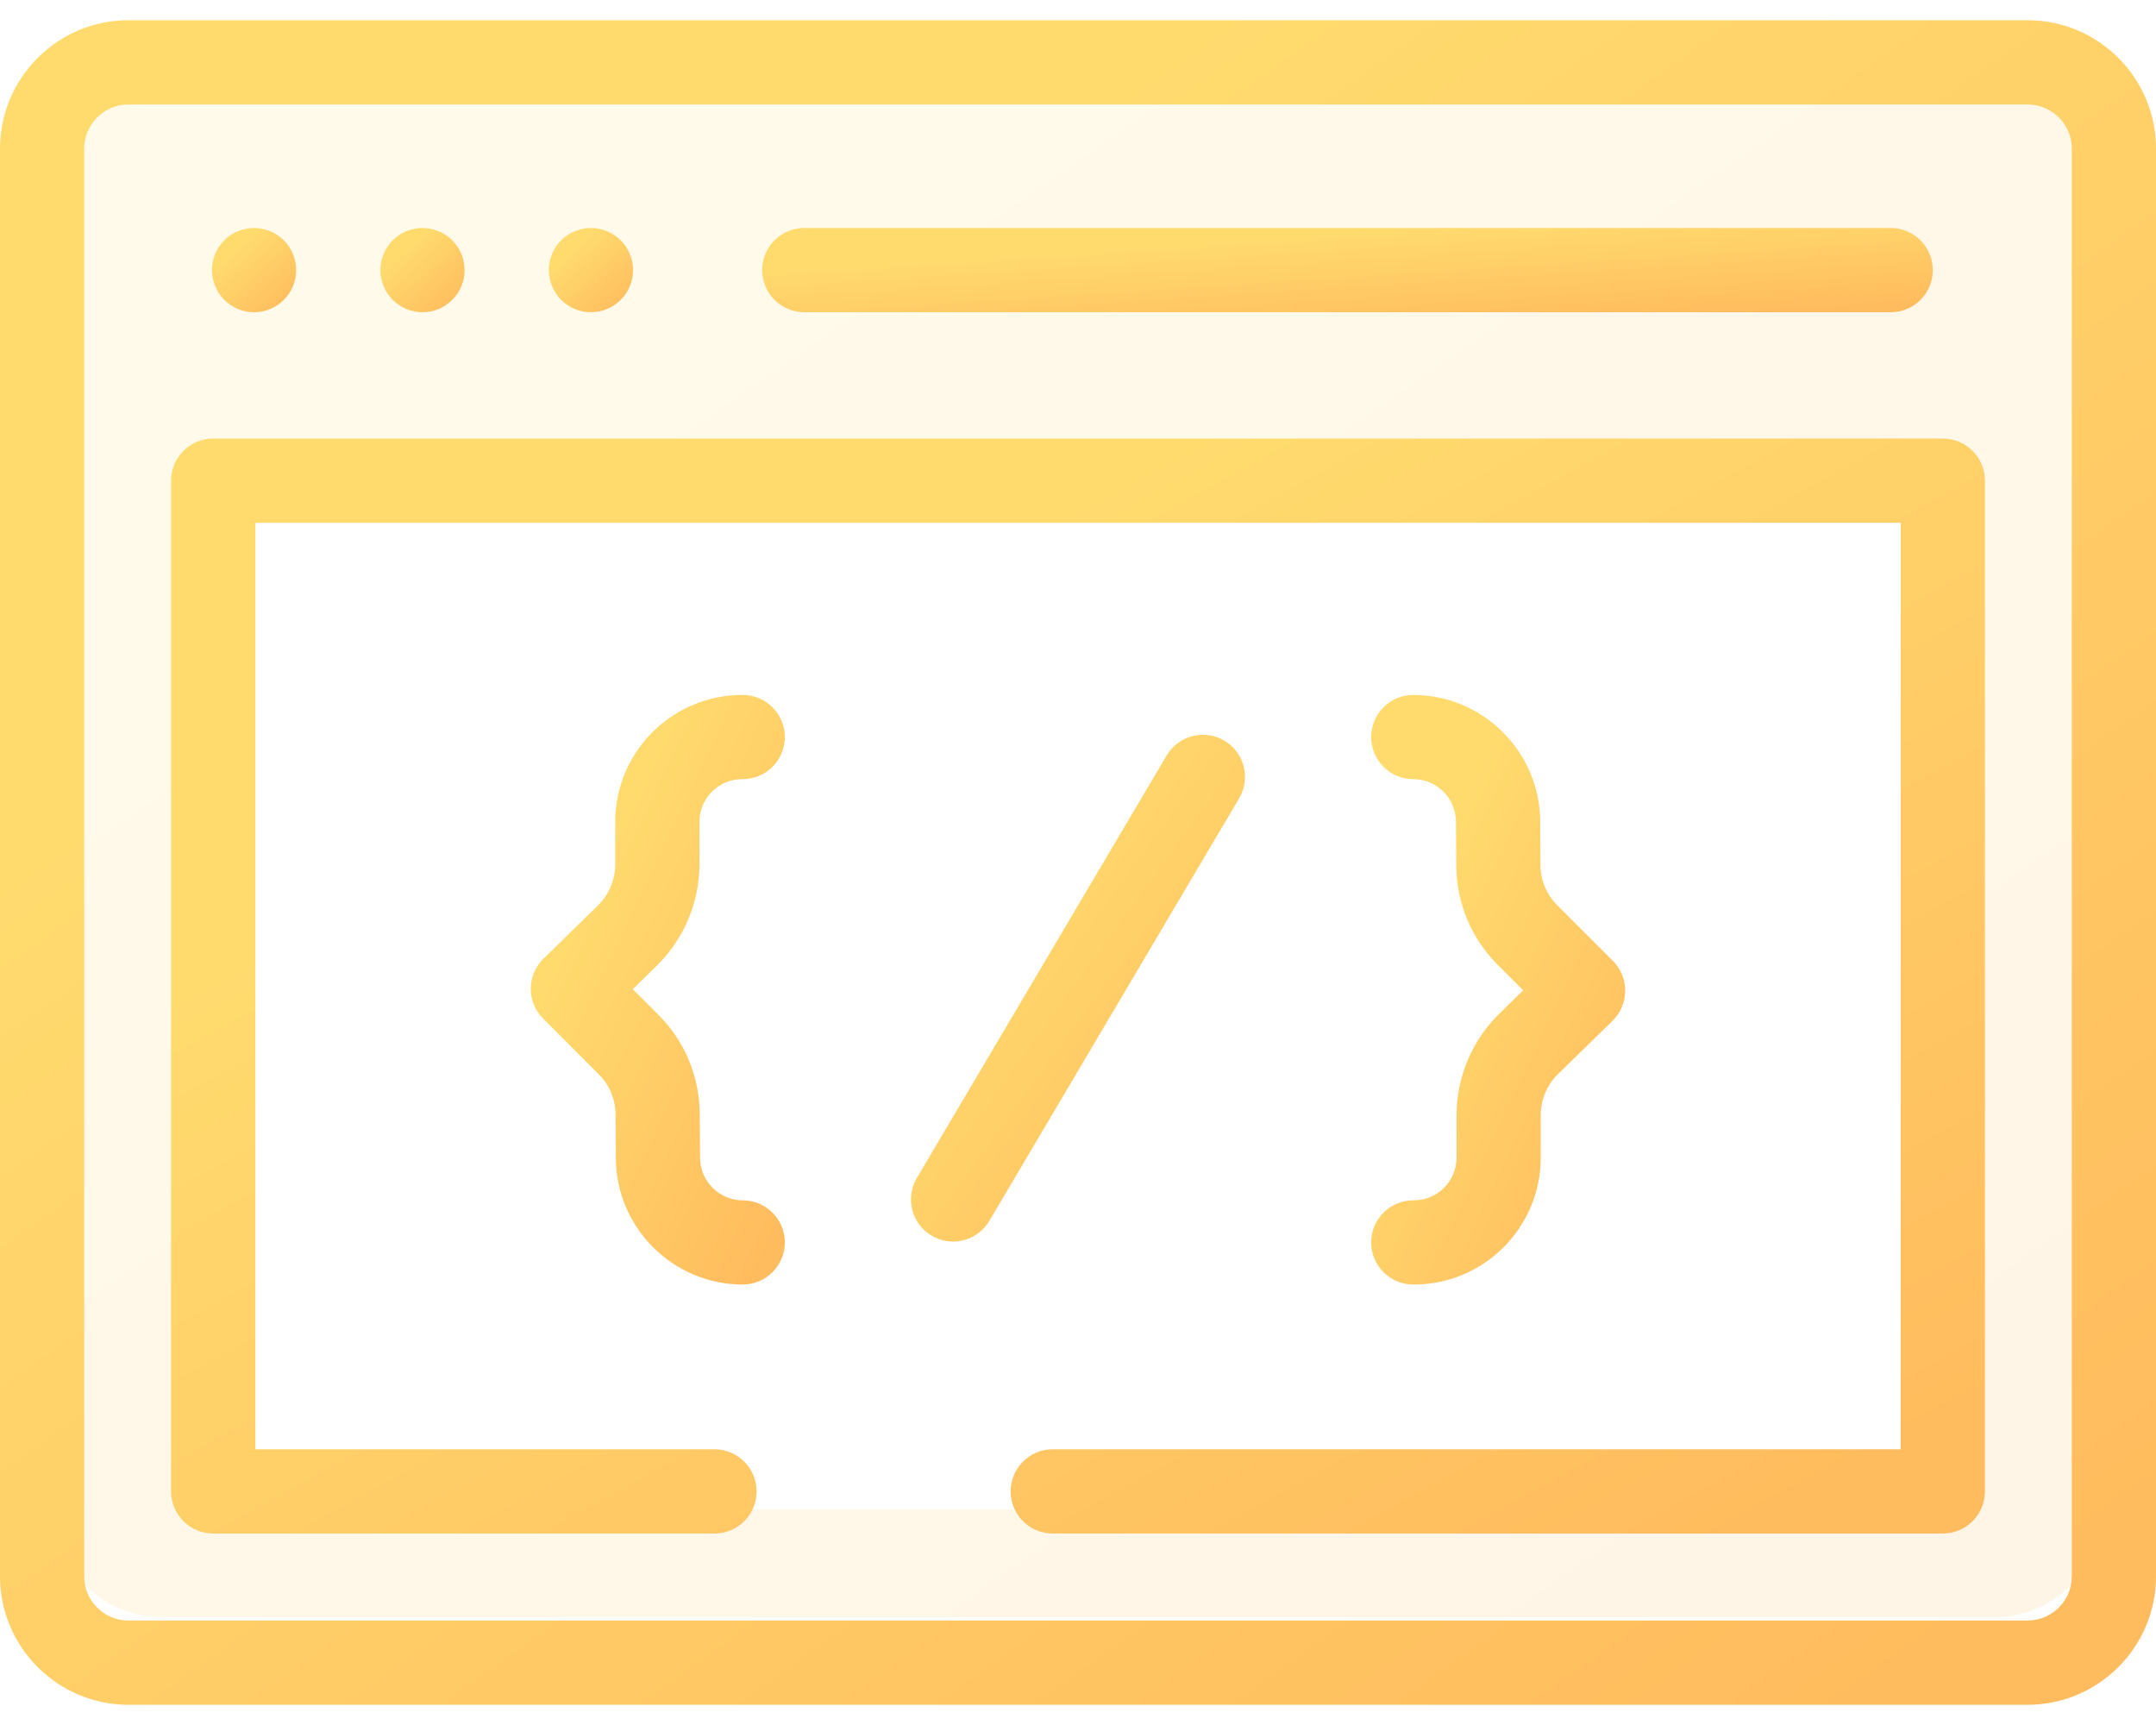
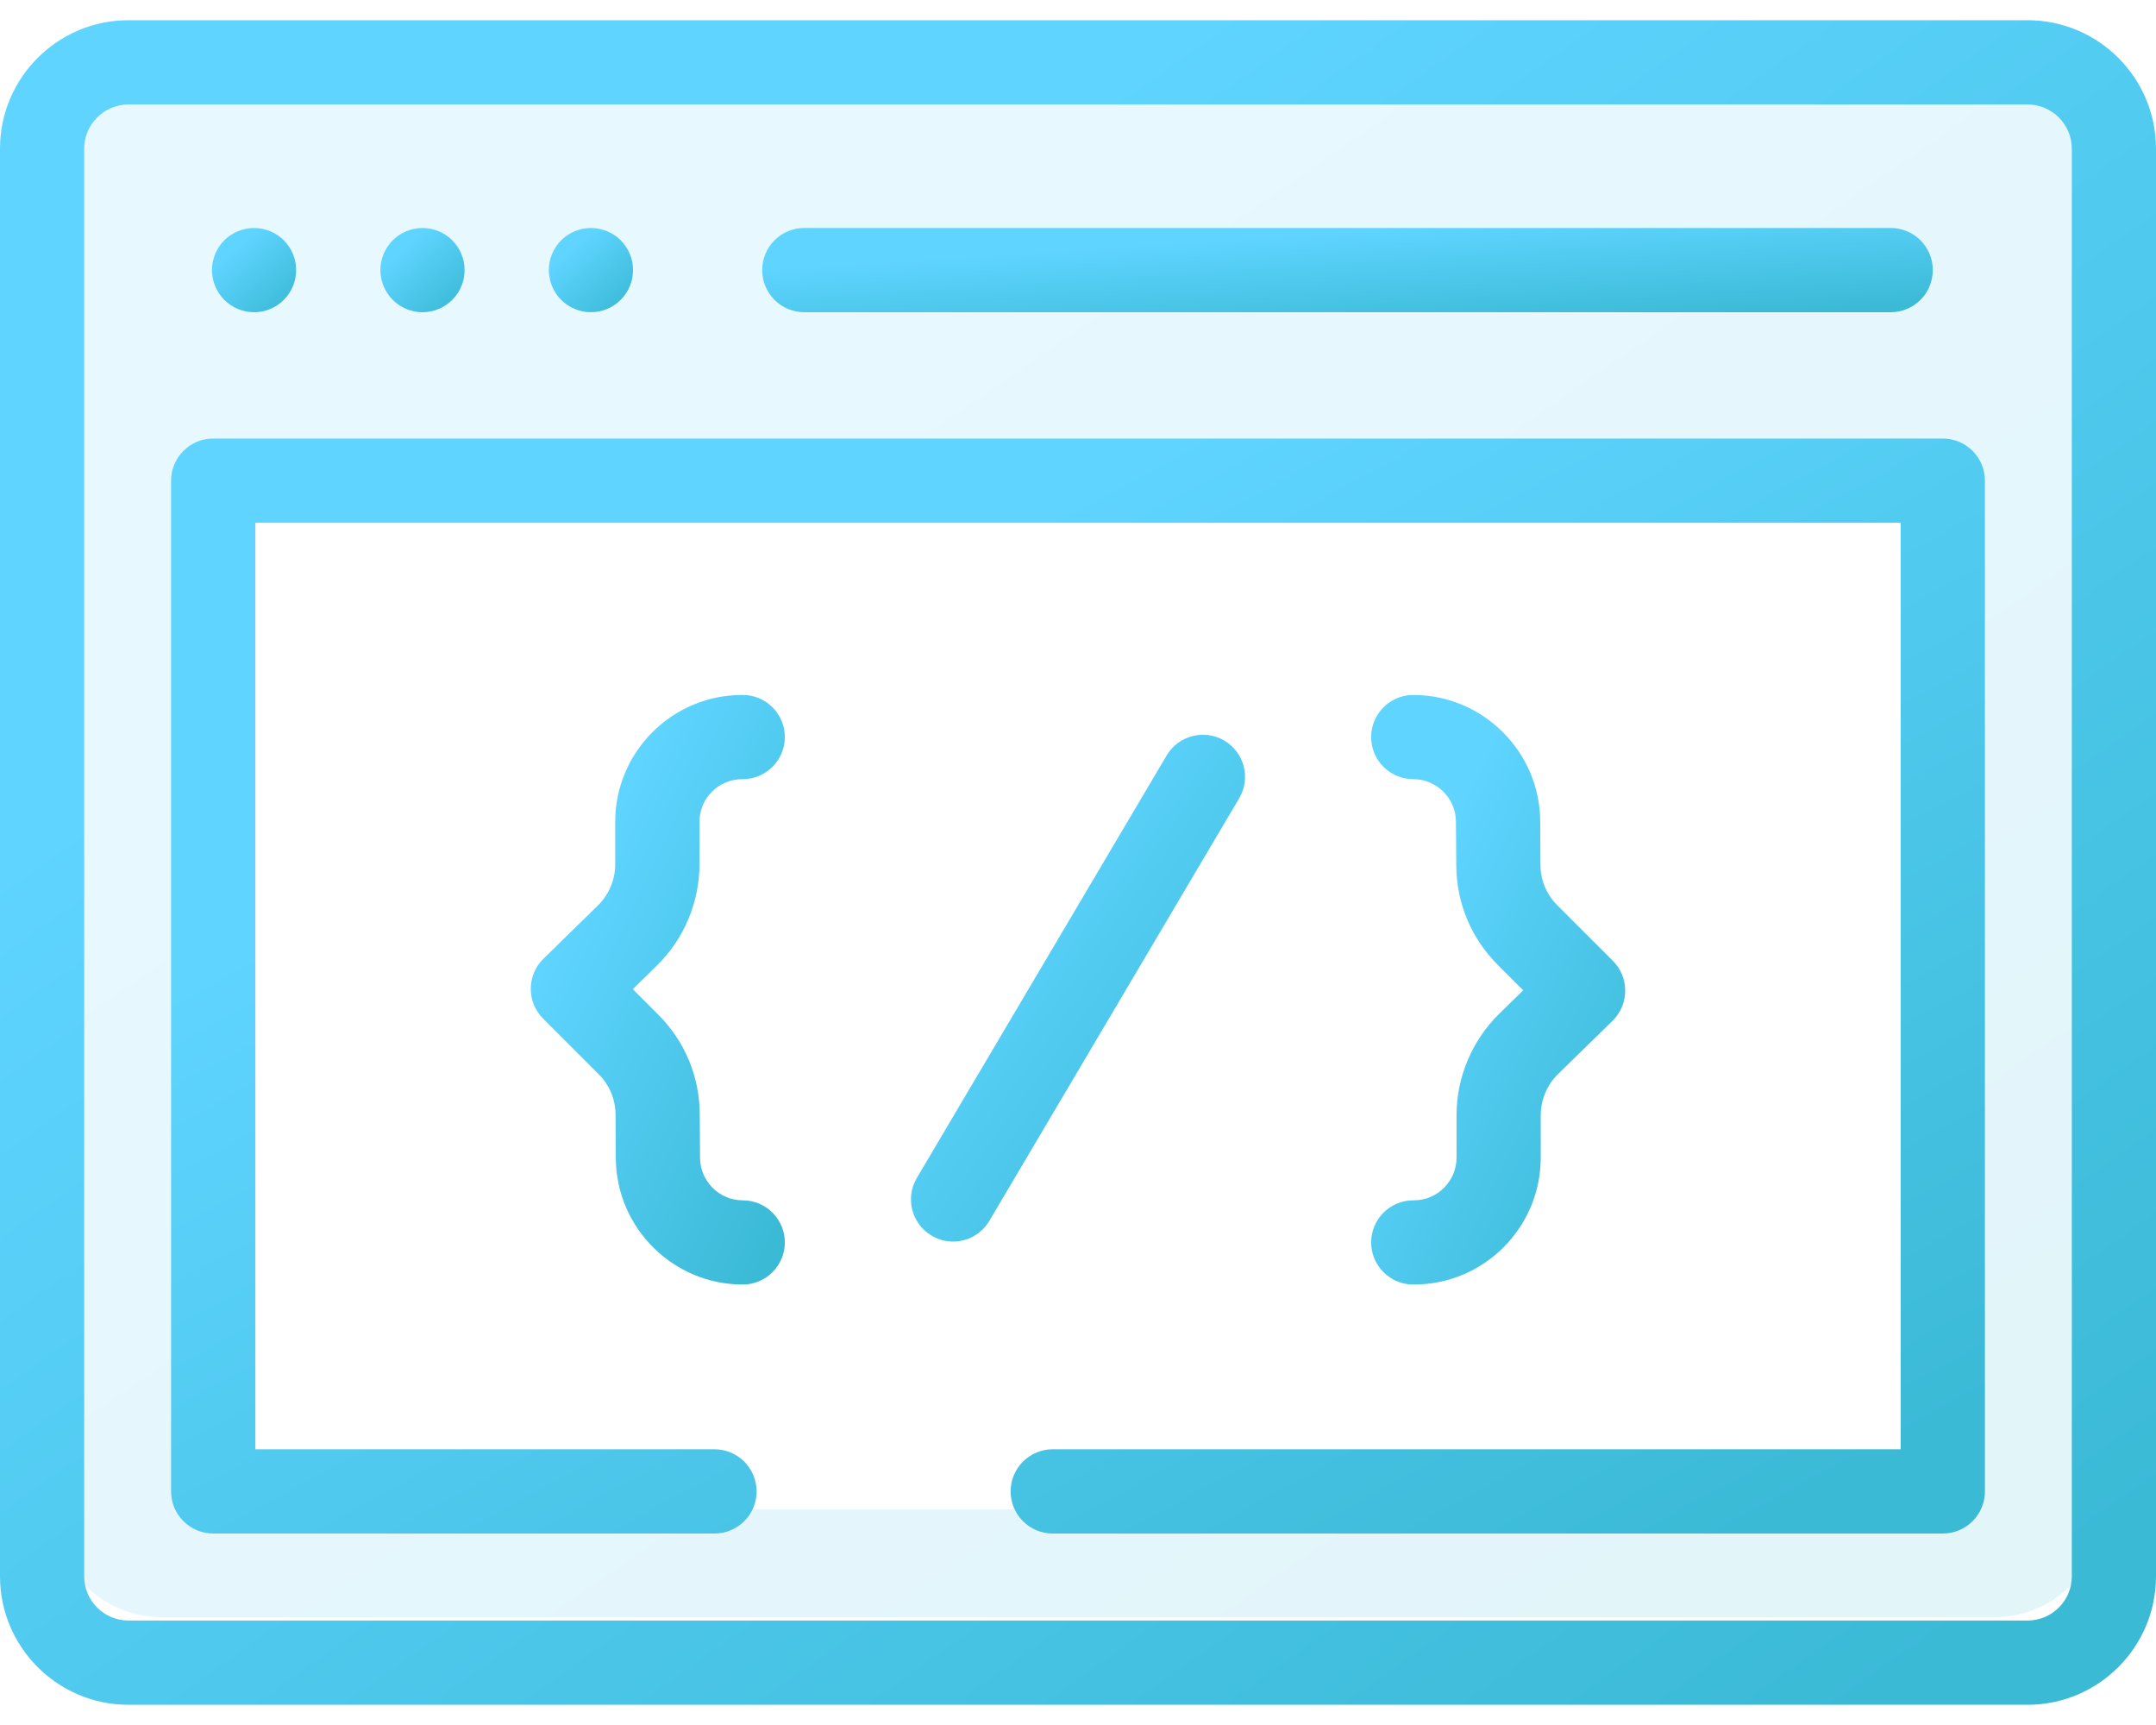
<svg xmlns="http://www.w3.org/2000/svg" width="40" height="32" viewBox="0 0 40 32" fill="none">
  <path opacity="0.15" fill-rule="evenodd" clip-rule="evenodd" d="M3 1C1.895 1 1 1.895 1 3V28C1 29.105 1.895 30 3 30H37C38.105 30 39 29.105 39 28V3C39 1.895 38.105 1 37 1H3ZM36 9H4V28H36V9Z" fill="url(#paint0_linear)" />
  <path d="M37.617 0.375H2.383C1.069 0.375 0 1.444 0 2.758V29.242C0 30.556 1.069 31.625 2.383 31.625H37.617C38.931 31.625 40 30.556 40 29.242V2.758C40 1.444 38.931 0.375 37.617 0.375ZM38.438 29.242C38.438 29.695 38.069 30.062 37.617 30.062H2.383C1.931 30.062 1.562 29.695 1.562 29.242V2.758C1.562 2.306 1.931 1.938 2.383 1.938H37.617C38.069 1.938 38.438 2.306 38.438 2.758V29.242Z" fill="url(#paint1_linear)" />
  <path d="M14.922 5.792H35.078C35.51 5.792 35.859 5.442 35.859 5.01C35.859 4.579 35.51 4.229 35.078 4.229H14.922C14.49 4.229 14.141 4.579 14.141 5.01C14.141 5.442 14.49 5.792 14.922 5.792Z" fill="url(#paint2_linear)" />
  <path d="M3.992 5.309C4.012 5.356 4.036 5.402 4.064 5.444C4.092 5.487 4.125 5.527 4.161 5.562C4.306 5.709 4.508 5.792 4.713 5.792C4.765 5.792 4.816 5.787 4.866 5.777C4.916 5.767 4.966 5.752 5.013 5.732C5.06 5.713 5.105 5.688 5.147 5.66C5.19 5.631 5.23 5.598 5.266 5.563C5.302 5.527 5.334 5.487 5.363 5.444C5.392 5.402 5.416 5.356 5.435 5.309C5.455 5.262 5.47 5.213 5.48 5.163C5.49 5.113 5.494 5.061 5.494 5.01C5.494 4.959 5.49 4.908 5.48 4.858C5.47 4.808 5.455 4.759 5.435 4.712C5.416 4.664 5.392 4.619 5.363 4.577C5.334 4.534 5.302 4.494 5.266 4.458C5.23 4.422 5.19 4.389 5.147 4.361C5.105 4.333 5.06 4.309 5.013 4.289C4.966 4.27 4.916 4.255 4.866 4.245C4.766 4.224 4.662 4.224 4.561 4.245C4.511 4.255 4.462 4.27 4.415 4.289C4.367 4.309 4.322 4.333 4.28 4.361C4.237 4.389 4.197 4.422 4.161 4.458C4.125 4.494 4.092 4.534 4.064 4.577C4.036 4.619 4.012 4.664 3.992 4.712C3.973 4.759 3.958 4.808 3.948 4.858C3.937 4.908 3.932 4.959 3.932 5.01C3.932 5.061 3.937 5.113 3.948 5.163C3.958 5.213 3.973 5.262 3.992 5.309Z" fill="url(#paint3_linear)" />
  <path d="M7.117 5.309C7.137 5.356 7.161 5.402 7.189 5.444C7.217 5.487 7.25 5.527 7.286 5.562C7.431 5.709 7.633 5.792 7.838 5.792C7.89 5.792 7.941 5.787 7.991 5.777C8.041 5.767 8.091 5.752 8.138 5.732C8.185 5.713 8.23 5.688 8.272 5.66C8.315 5.631 8.355 5.598 8.391 5.563C8.427 5.527 8.459 5.487 8.488 5.444C8.517 5.402 8.541 5.356 8.56 5.309C8.58 5.262 8.595 5.213 8.605 5.163C8.615 5.113 8.619 5.061 8.619 5.01C8.619 4.959 8.615 4.908 8.605 4.858C8.595 4.808 8.58 4.759 8.56 4.712C8.541 4.664 8.517 4.619 8.488 4.577C8.459 4.534 8.427 4.494 8.391 4.458C8.355 4.422 8.315 4.389 8.272 4.361C8.23 4.333 8.185 4.309 8.138 4.289C8.091 4.27 8.041 4.255 7.991 4.245C7.891 4.224 7.787 4.224 7.686 4.245C7.636 4.255 7.587 4.27 7.54 4.289C7.492 4.309 7.447 4.333 7.405 4.361C7.362 4.389 7.322 4.422 7.286 4.458C7.25 4.494 7.217 4.534 7.189 4.577C7.161 4.619 7.137 4.664 7.117 4.712C7.098 4.759 7.083 4.808 7.073 4.858C7.062 4.908 7.057 4.959 7.057 5.01C7.057 5.061 7.062 5.113 7.073 5.163C7.083 5.213 7.098 5.262 7.117 5.309Z" fill="url(#paint4_linear)" />
  <path d="M10.242 5.309C10.262 5.356 10.286 5.402 10.314 5.444C10.342 5.487 10.375 5.527 10.411 5.562C10.447 5.598 10.487 5.631 10.53 5.66C10.572 5.688 10.617 5.713 10.665 5.732C10.712 5.752 10.761 5.767 10.811 5.777C10.861 5.787 10.912 5.791 10.963 5.791C11.015 5.791 11.066 5.787 11.116 5.777C11.166 5.767 11.216 5.752 11.262 5.732C11.309 5.713 11.355 5.688 11.398 5.66C11.44 5.631 11.48 5.598 11.516 5.562C11.552 5.527 11.585 5.487 11.613 5.444C11.642 5.402 11.666 5.356 11.685 5.309C11.705 5.262 11.72 5.213 11.73 5.163C11.74 5.113 11.744 5.061 11.744 5.01C11.744 4.959 11.74 4.908 11.73 4.858C11.72 4.808 11.705 4.759 11.685 4.712C11.666 4.664 11.642 4.619 11.613 4.577C11.585 4.534 11.552 4.494 11.516 4.458C11.48 4.422 11.44 4.389 11.398 4.361C11.355 4.333 11.309 4.309 11.262 4.289C11.216 4.27 11.166 4.255 11.116 4.245C11.016 4.224 10.912 4.224 10.811 4.245C10.761 4.255 10.712 4.27 10.665 4.289C10.617 4.309 10.572 4.333 10.53 4.361C10.487 4.389 10.447 4.422 10.411 4.458C10.375 4.494 10.342 4.534 10.314 4.577C10.286 4.619 10.262 4.664 10.242 4.712C10.223 4.759 10.208 4.808 10.198 4.858C10.187 4.908 10.182 4.959 10.182 5.01C10.182 5.061 10.187 5.113 10.198 5.163C10.208 5.213 10.223 5.262 10.242 5.309Z" fill="url(#paint5_linear)" />
  <path d="M22.715 13.739C22.344 13.519 21.865 13.643 21.645 14.014L17.01 21.852C16.79 22.224 16.913 22.703 17.285 22.922C17.409 22.996 17.546 23.032 17.682 23.032C17.949 23.032 18.209 22.894 18.355 22.648L22.99 14.809C23.21 14.438 23.087 13.959 22.715 13.739Z" fill="url(#paint6_linear)" />
  <path d="M12.977 16.035V15.246C12.977 14.809 13.332 14.454 13.769 14.454H13.78C14.211 14.454 14.561 14.104 14.561 13.673C14.561 13.242 14.211 12.892 13.78 12.892H13.769C12.471 12.892 11.414 13.948 11.414 15.246V16.035C11.414 16.319 11.298 16.596 11.095 16.795L10.082 17.785C9.933 17.931 9.849 18.131 9.847 18.34C9.846 18.548 9.929 18.749 10.076 18.896L11.108 19.928C11.307 20.126 11.417 20.391 11.42 20.672L11.425 21.491C11.434 22.78 12.49 23.829 13.78 23.829C14.211 23.829 14.561 23.479 14.561 23.048C14.561 22.616 14.211 22.267 13.78 22.267C13.346 22.267 12.991 21.914 12.988 21.48L12.982 20.661C12.977 19.966 12.704 19.313 12.213 18.823L11.74 18.35L12.187 17.912C12.689 17.421 12.977 16.737 12.977 16.035Z" fill="url(#paint7_linear)" />
  <path d="M27.023 20.686V21.474C27.023 21.911 26.668 22.267 26.231 22.267H26.22C25.789 22.267 25.439 22.616 25.439 23.048C25.439 23.479 25.789 23.829 26.22 23.829H26.231C27.529 23.829 28.585 22.773 28.585 21.474V20.686C28.585 20.402 28.702 20.125 28.905 19.926L29.918 18.936C30.067 18.79 30.151 18.59 30.152 18.381C30.154 18.172 30.071 17.972 29.923 17.824L28.892 16.793C28.693 16.595 28.582 16.33 28.58 16.049L28.575 15.23C28.566 13.941 27.509 12.892 26.22 12.892C25.789 12.892 25.439 13.242 25.439 13.673C25.439 14.104 25.789 14.454 26.22 14.454C26.654 14.454 27.009 14.807 27.012 15.241L27.018 16.059C27.023 16.754 27.296 17.407 27.787 17.898L28.26 18.371L27.812 18.809C27.311 19.3 27.023 19.984 27.023 20.686Z" fill="url(#paint8_linear)" />
  <path d="M36.044 8.135H3.956C3.524 8.135 3.174 8.485 3.174 8.917V27.667C3.174 28.098 3.524 28.448 3.956 28.448H13.255C13.687 28.448 14.037 28.098 14.037 27.667C14.037 27.235 13.687 26.885 13.255 26.885H4.737V9.698H35.263V26.885H19.531C19.1 26.885 18.75 27.235 18.75 27.667C18.75 28.098 19.1 28.448 19.531 28.448H36.044C36.476 28.448 36.826 28.098 36.826 27.667V8.917C36.826 8.485 36.476 8.135 36.044 8.135Z" fill="url(#paint9_linear)" />
  <defs>
    <linearGradient id="paint0_linear" x1="3.153" y1="1" x2="26.689" y2="35.054" gradientUnits="userSpaceOnUse">
-       <stop offset="0.259" stop-color="#FFDB6E" />
-       <stop offset="1" stop-color="#FFBC5E" />
+       <stop offset="0.259" stop-color="#5ED4FF" />
+       <stop offset="1" stop-color="#3BBAD6" />
    </linearGradient>
    <linearGradient id="paint1_linear" x1="2.267" y1="0.375" x2="27.833" y2="36.511" gradientUnits="userSpaceOnUse">
-       <stop offset="0.259" stop-color="#FFDB6E" />
-       <stop offset="1" stop-color="#FFBC5E" />
+       <stop offset="0.259" stop-color="#5ED4FF" />
+       <stop offset="1" stop-color="#3BBAD6" />
    </linearGradient>
    <linearGradient id="paint2_linear" x1="15.371" y1="4.229" x2="15.547" y2="6.929" gradientUnits="userSpaceOnUse">
-       <stop offset="0.259" stop-color="#FFDB6E" />
-       <stop offset="1" stop-color="#FFBC5E" />
+       <stop offset="0.259" stop-color="#5ED4FF" />
+       <stop offset="1" stop-color="#3BBAD6" />
    </linearGradient>
    <linearGradient id="paint3_linear" x1="4.02" y1="4.229" x2="5.369" y2="5.719" gradientUnits="userSpaceOnUse">
-       <stop offset="0.259" stop-color="#FFDB6E" />
-       <stop offset="1" stop-color="#FFBC5E" />
+       <stop offset="0.259" stop-color="#5ED4FF" />
+       <stop offset="1" stop-color="#3BBAD6" />
    </linearGradient>
    <linearGradient id="paint4_linear" x1="7.145" y1="4.229" x2="8.494" y2="5.719" gradientUnits="userSpaceOnUse">
-       <stop offset="0.259" stop-color="#FFDB6E" />
-       <stop offset="1" stop-color="#FFBC5E" />
+       <stop offset="0.259" stop-color="#5ED4FF" />
+       <stop offset="1" stop-color="#3BBAD6" />
    </linearGradient>
    <linearGradient id="paint5_linear" x1="10.27" y1="4.229" x2="11.619" y2="5.719" gradientUnits="userSpaceOnUse">
-       <stop offset="0.259" stop-color="#FFDB6E" />
-       <stop offset="1" stop-color="#FFBC5E" />
+       <stop offset="0.259" stop-color="#5ED4FF" />
+       <stop offset="1" stop-color="#3BBAD6" />
    </linearGradient>
    <linearGradient id="paint6_linear" x1="17.252" y1="13.63" x2="25.014" y2="19.281" gradientUnits="userSpaceOnUse">
-       <stop offset="0.259" stop-color="#FFDB6E" />
-       <stop offset="1" stop-color="#FFBC5E" />
+       <stop offset="0.259" stop-color="#5ED4FF" />
+       <stop offset="1" stop-color="#3BBAD6" />
    </linearGradient>
    <linearGradient id="paint7_linear" x1="10.114" y1="12.892" x2="17.479" y2="16.396" gradientUnits="userSpaceOnUse">
-       <stop offset="0.259" stop-color="#FFDB6E" />
-       <stop offset="1" stop-color="#FFBC5E" />
+       <stop offset="0.259" stop-color="#5ED4FF" />
+       <stop offset="1" stop-color="#3BBAD6" />
    </linearGradient>
    <linearGradient id="paint8_linear" x1="25.706" y1="12.892" x2="33.07" y2="16.396" gradientUnits="userSpaceOnUse">
-       <stop offset="0.259" stop-color="#FFDB6E" />
-       <stop offset="1" stop-color="#FFBC5E" />
+       <stop offset="0.259" stop-color="#5ED4FF" />
+       <stop offset="1" stop-color="#3BBAD6" />
    </linearGradient>
    <linearGradient id="paint9_linear" x1="5.081" y1="8.135" x2="19.915" y2="35.272" gradientUnits="userSpaceOnUse">
-       <stop offset="0.259" stop-color="#FFDB6E" />
-       <stop offset="1" stop-color="#FFBC5E" />
+       <stop offset="0.259" stop-color="#5ED4FF" />
+       <stop offset="1" stop-color="#3BBAD6" />
    </linearGradient>
  </defs>
</svg>
